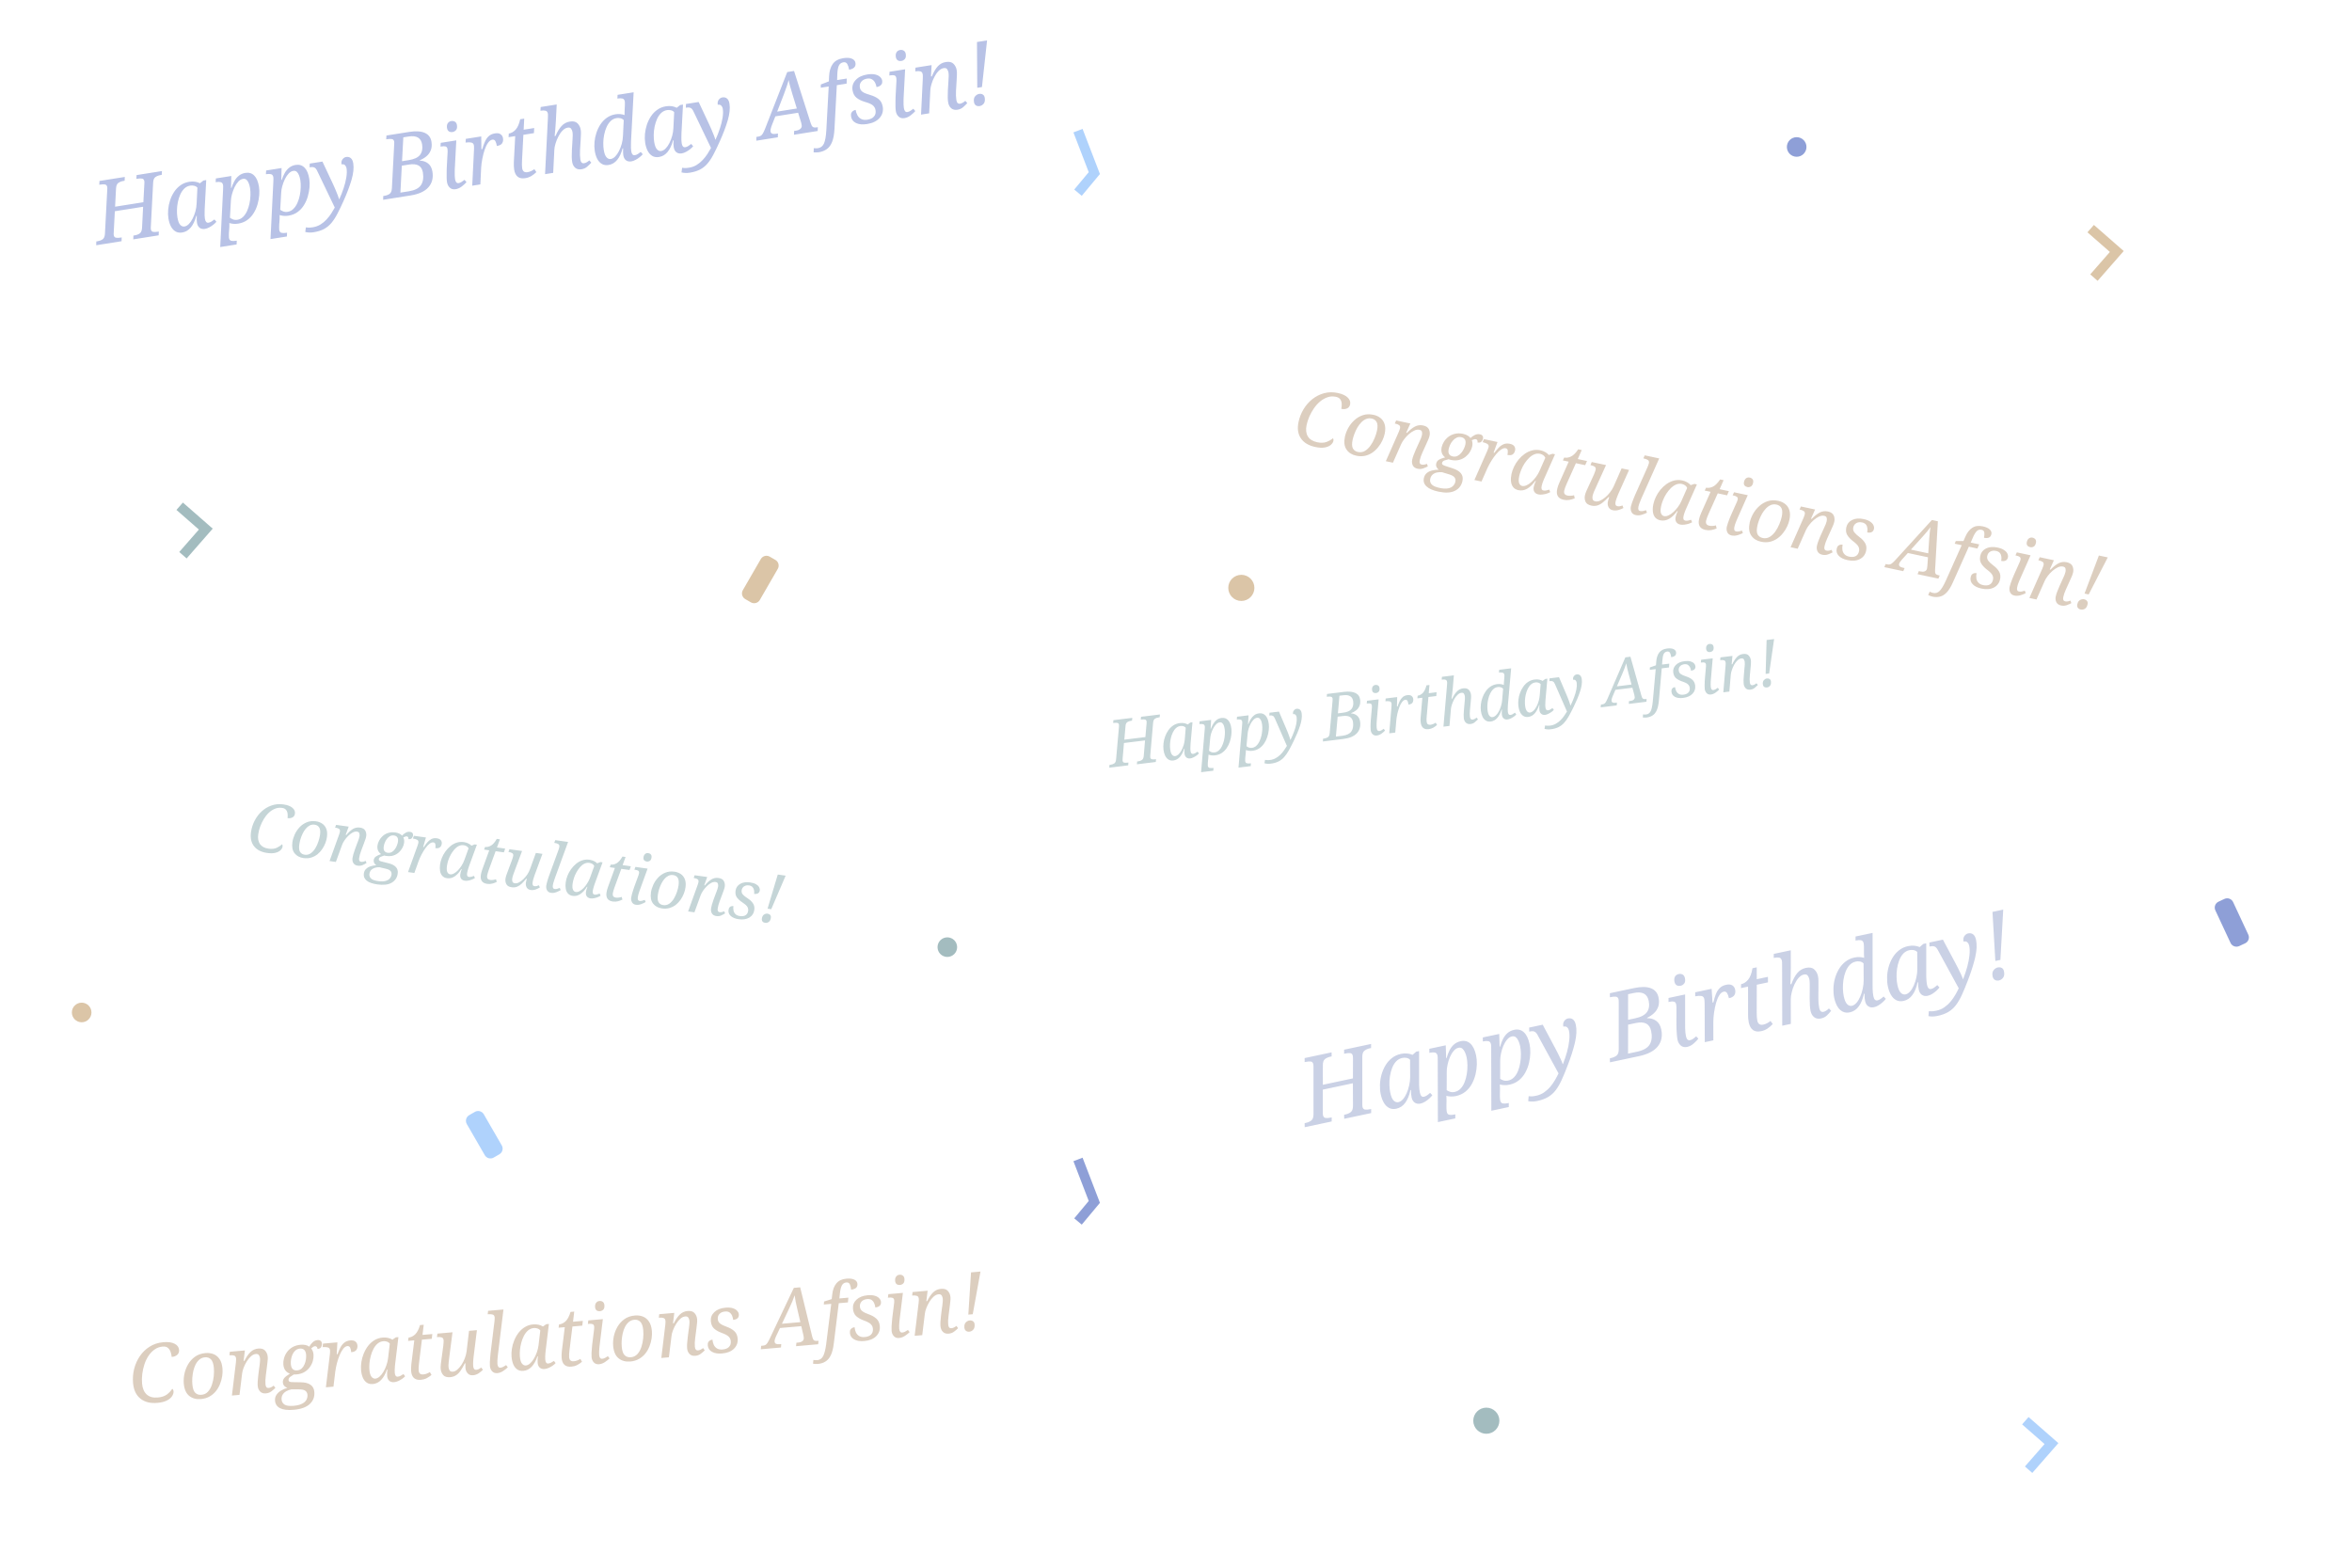
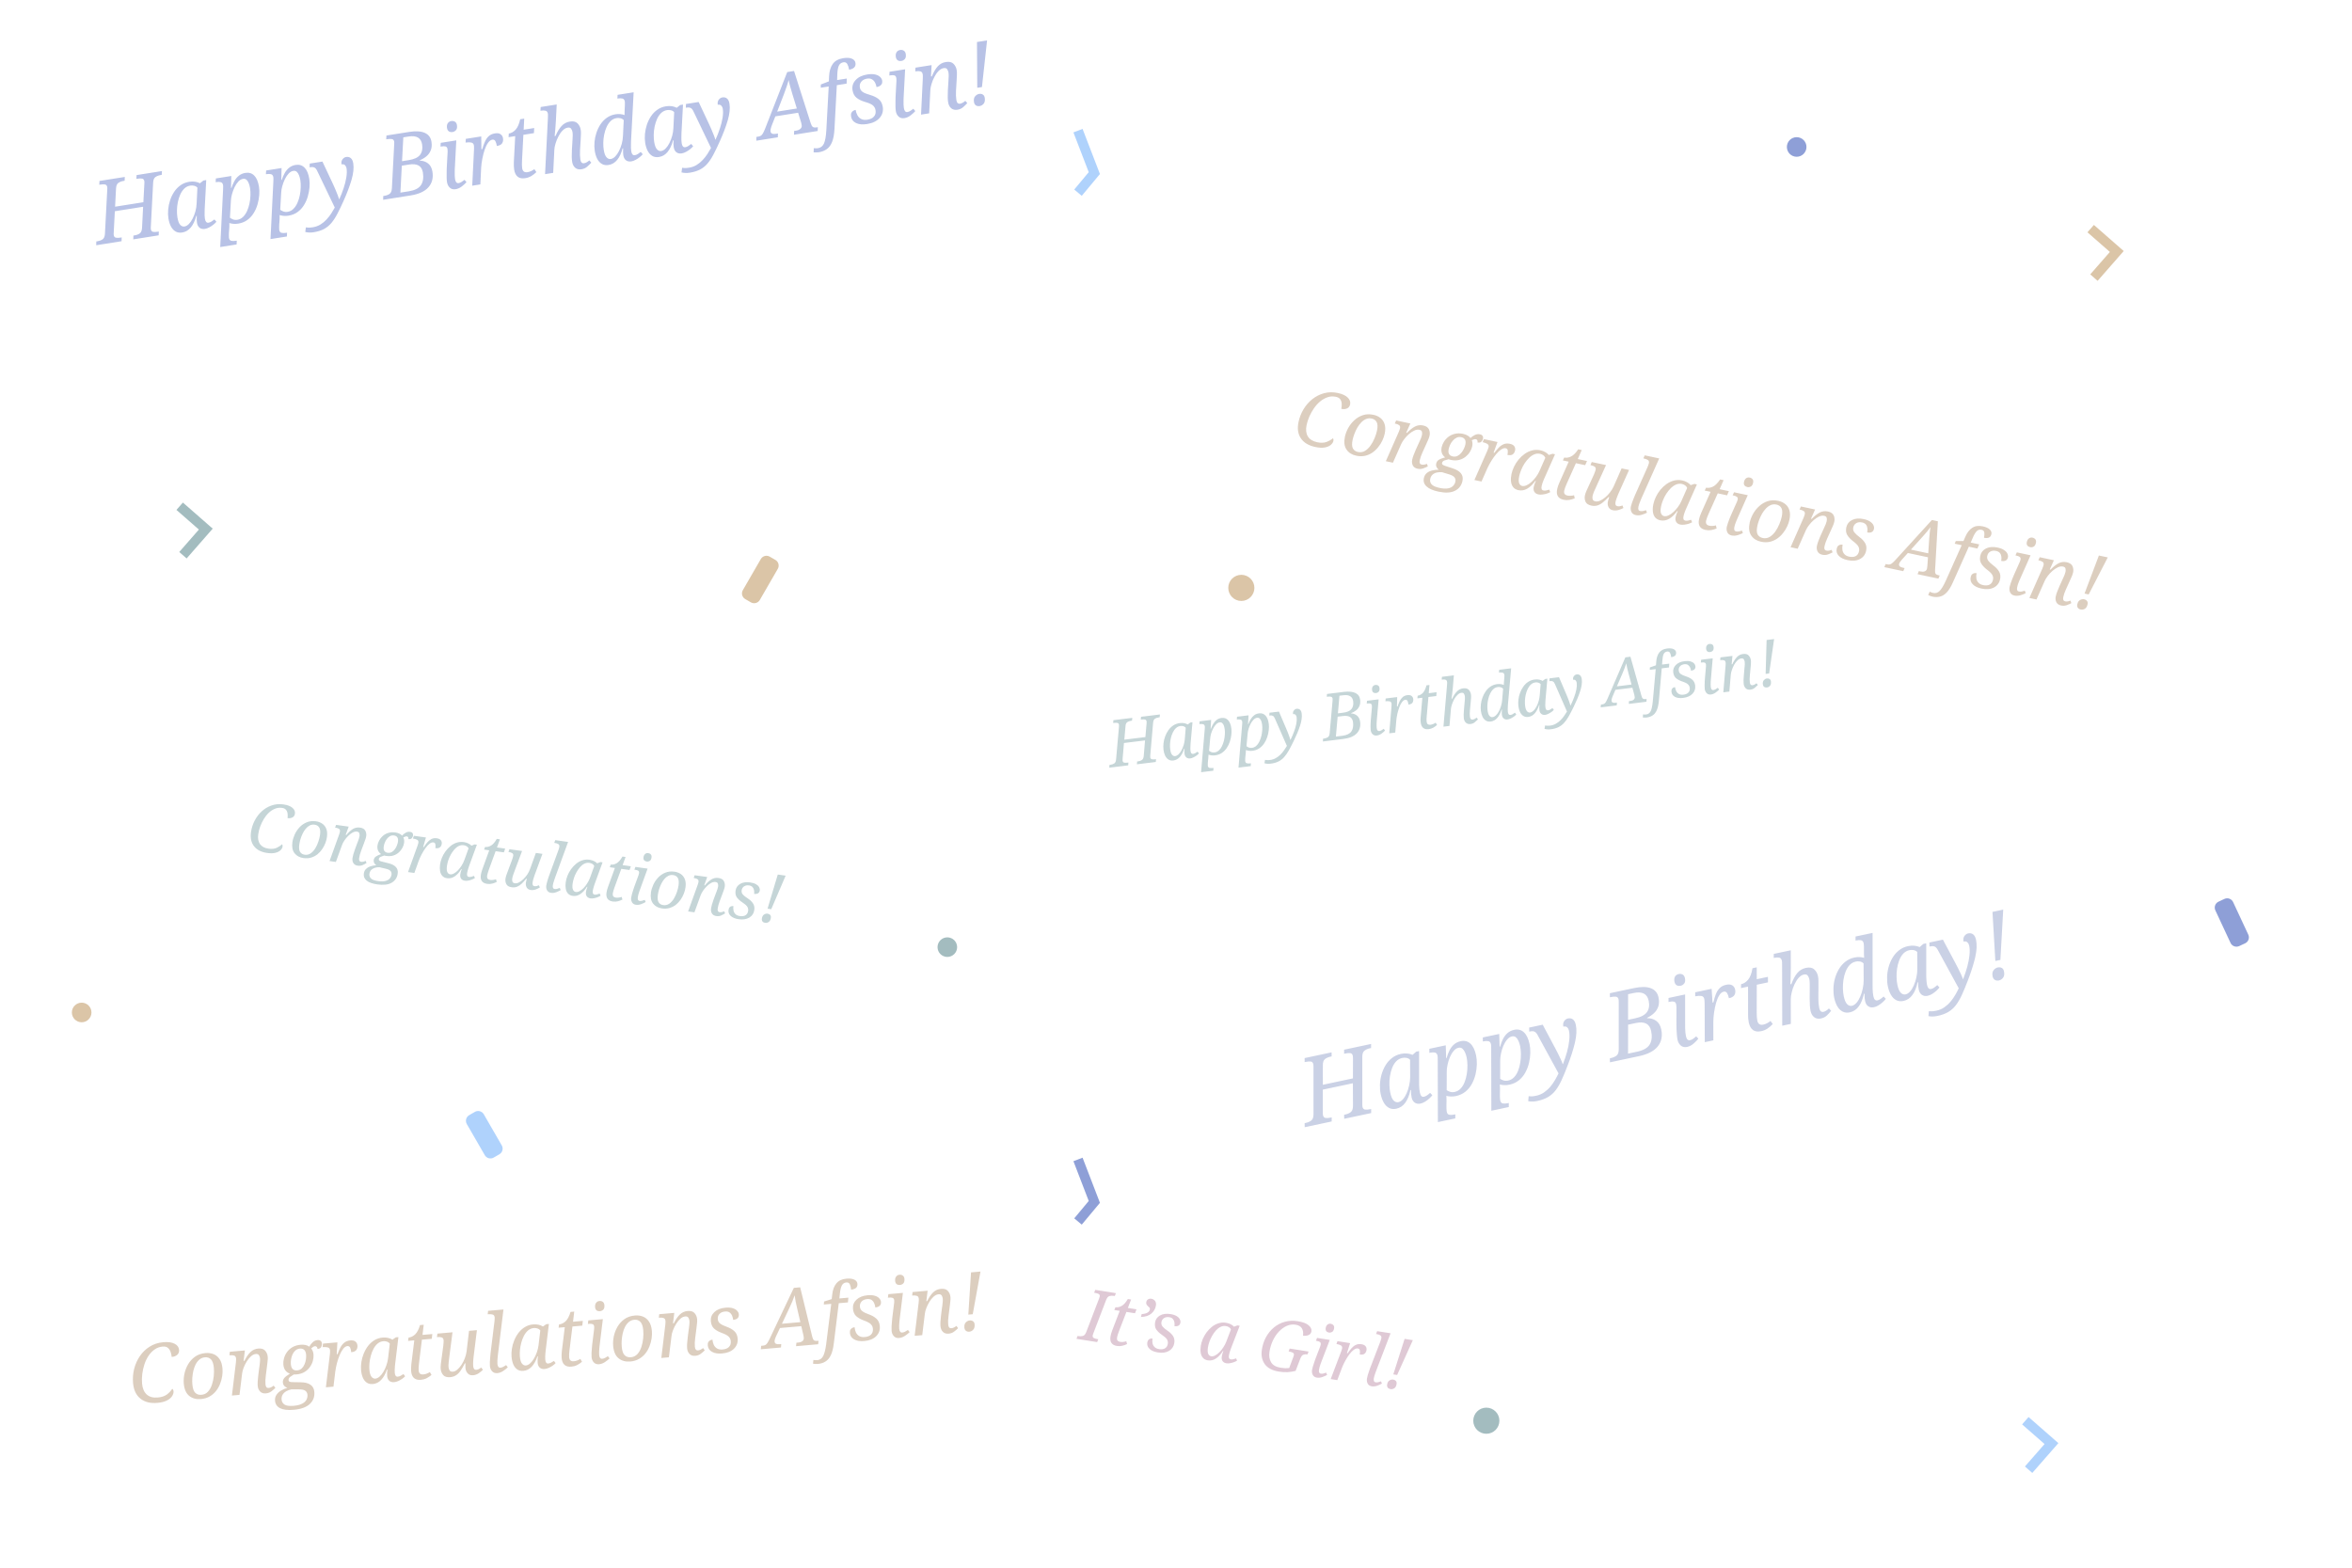
<svg xmlns="http://www.w3.org/2000/svg" width="720" height="480" viewBox="0 0 720 480">
  <g font-family="Georgia, serif" font-style="italic" opacity=".32">
    <text x="30" y="75" font-size="27" fill="#1E40AF" transform="rotate(-9 30 75)">Happy Birthday Afsin!</text>
    <text x="395" y="135" font-size="24" fill="#926437" transform="rotate(12 395 135)">Congratulations Afsin!</text>
    <text x="75" y="260" font-size="21" fill="#477A80" transform="rotate(8 75 260)">Congratulations!</text>
    <text x="400" y="345" font-size="29" fill="#596DAD" transform="rotate(-12 400 345)">Happy Birthday!</text>
    <text x="40" y="430" font-size="25" fill="#926437" transform="rotate(-5 40 430)">Congratulations Afsin!</text>
    <text x="340" y="235" font-size="20" fill="#477A80" transform="rotate(-7 340 235)">Happy Birthday Afsin!</text>
+     <text x="330" y="410" font-size="22" fill="#9B557A" transform="rotate(9 330 410)">It’s a Girl!</text>
  </g>
  <g opacity=".5">
    <path d="m330 40 5 13-5 6" fill="none" stroke="#60A5FA" stroke-width="3" />
    <path d="m640 70 8 7-7 8" fill="none" stroke="#B78B50" stroke-width="3" />
    <path d="m55 155 8 7-7 8" fill="none" stroke="#477A80" stroke-width="3" />
    <path d="m330 355 5 13-5 6" fill="none" stroke="#1E40AF" stroke-width="3" />
    <path d="m620 435 8 7-7 8" fill="none" stroke="#60A5FA" stroke-width="3" />
    <rect x="230" y="170" width="6" height="15" rx="2" fill="#B78B50" transform="rotate(30 233 177)" />
    <rect x="680" y="275" width="6" height="15" rx="2" fill="#1E40AF" transform="rotate(-25 683 282)" />
    <rect x="145" y="340" width="6" height="15" rx="2" fill="#60A5FA" transform="rotate(-30 148 347)" />
    <circle cx="380" cy="180" r="4" fill="#B78B50" />
    <circle cx="290" cy="290" r="3" fill="#477A80" />
    <circle cx="550" cy="45" r="3" fill="#1E40AF" />
    <circle cx="455" cy="435" r="4" fill="#477A80" />
    <circle cx="25" cy="310" r="3" fill="#B78B50" />
  </g>
</svg>
